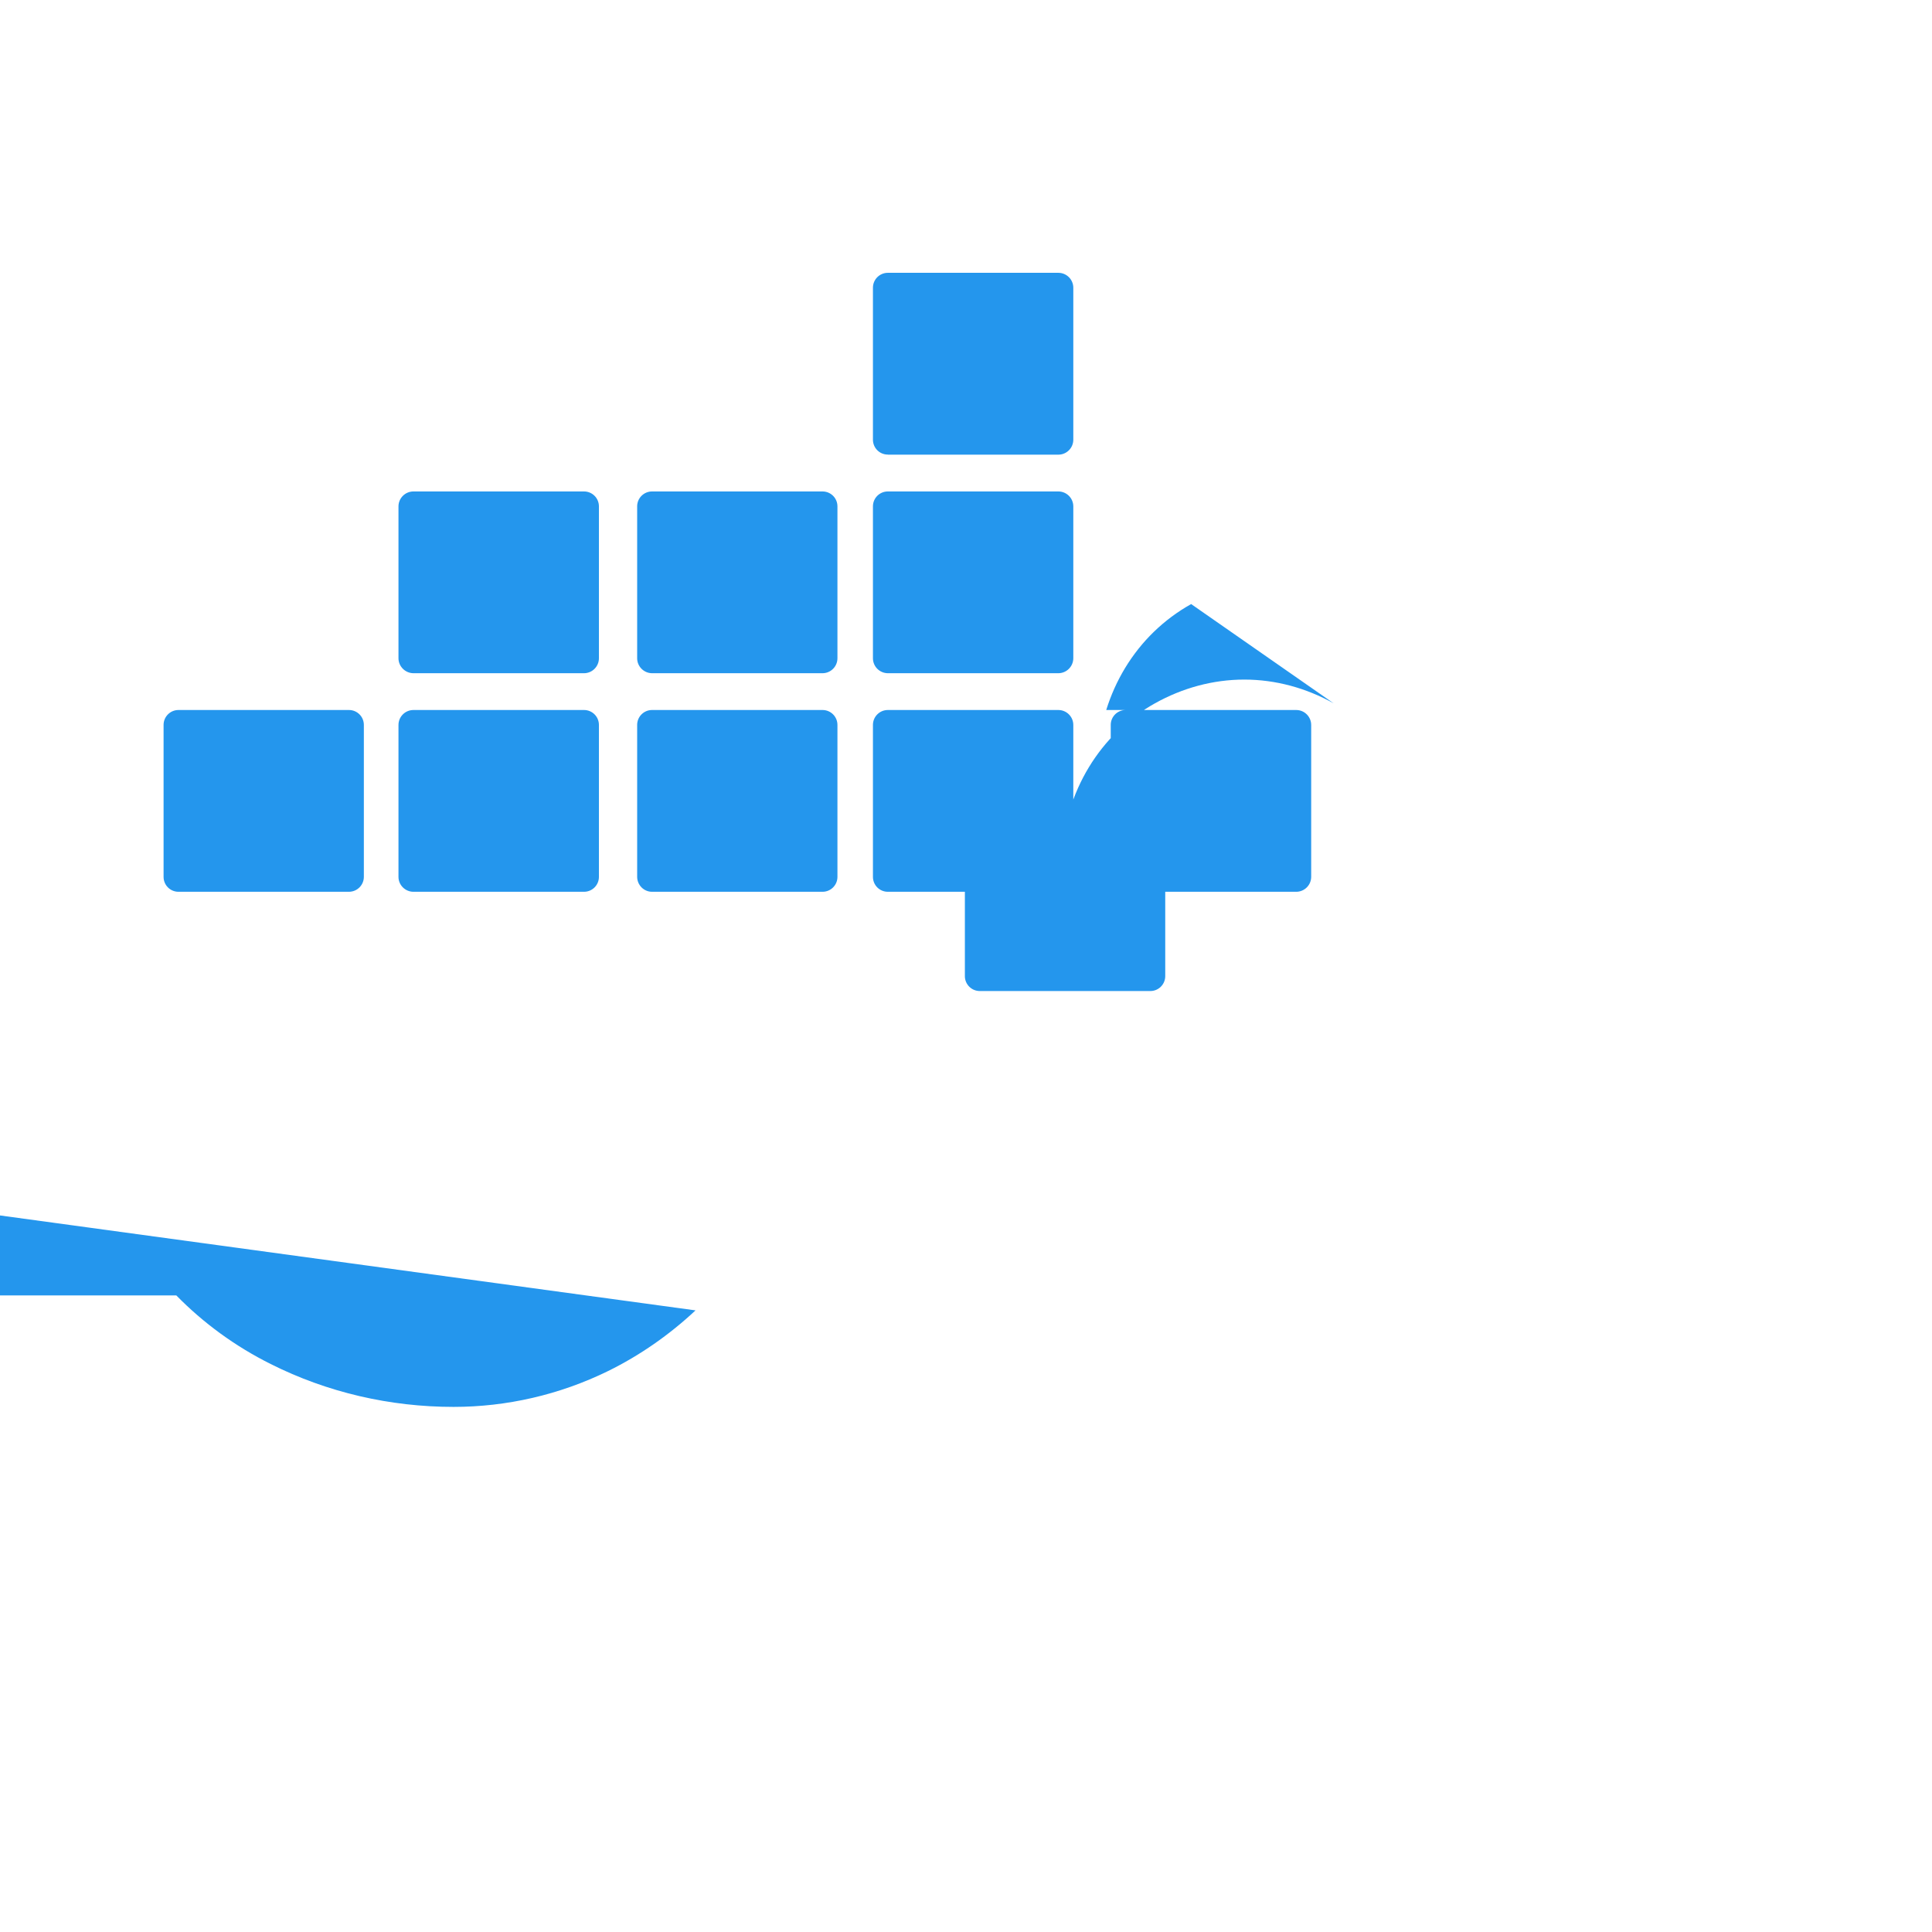
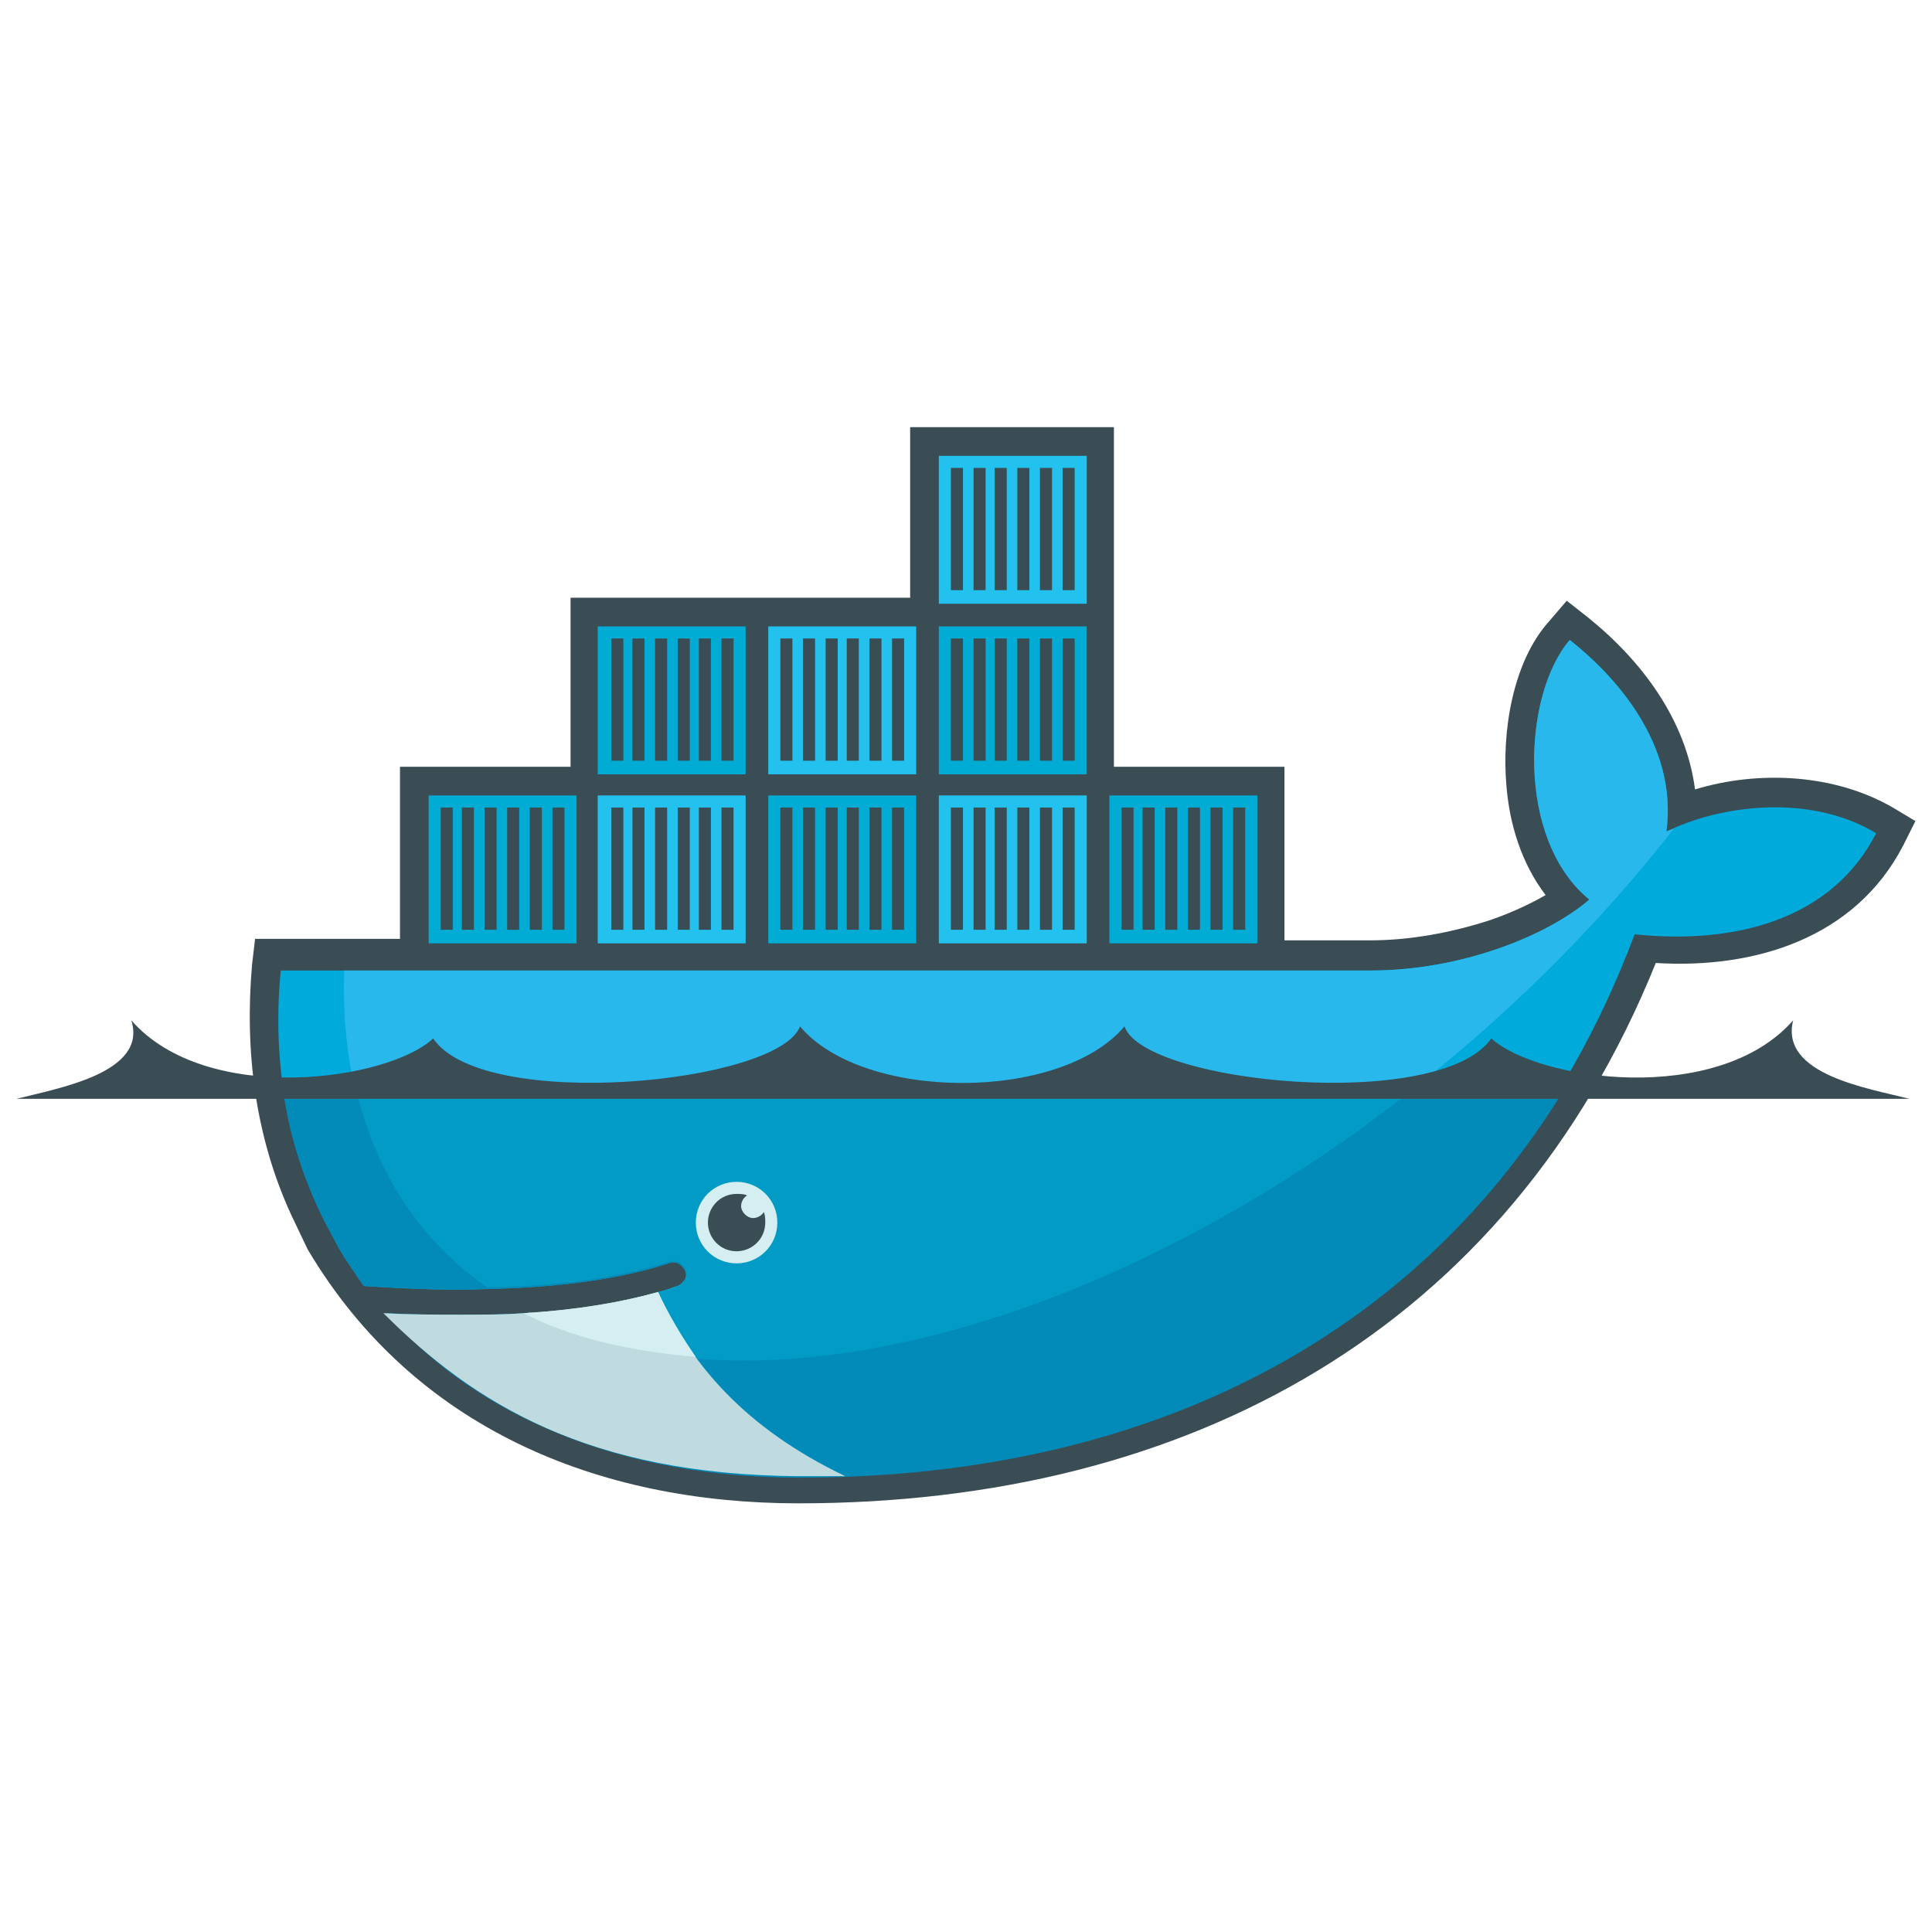
- <svg xmlns="http://www.w3.org/2000/svg" role="img" viewBox="0 0 24 24" fill="#2496ED">
-   <path d="M13.983 11.078h2.119a.186.186 0 0 0 .186-.185V9.006a.186.186 0 0 0-.186-.186h-2.119a.185.185 0 0 0-.185.185v1.888c0 .102.083.185.185.185m-2.954-5.43h2.118a.186.186 0 0 0 .186-.186V3.574a.186.186 0 0 0-.186-.185h-2.118a.185.185 0 0 0-.185.185v1.888c0 .102.082.185.185.185m0 2.716h2.118a.187.187 0 0 0 .186-.186V6.29a.186.186 0 0 0-.186-.185h-2.118a.185.185 0 0 0-.185.185v1.887c0 .102.082.185.185.186m-2.93 0h2.12a.186.186 0 0 0 .184-.186V6.29a.185.185 0 0 0-.185-.185H8.1a.185.185 0 0 0-.185.185v1.887c0 .102.083.185.185.186m-2.964 0h2.119a.186.186 0 0 0 .185-.186V6.29a.185.185 0 0 0-.185-.185H5.136a.186.186 0 0 0-.186.185v1.887c0 .102.084.185.186.186m5.893 2.715h2.118a.186.186 0 0 0 .186-.185V9.006a.186.186 0 0 0-.186-.186h-2.118a.185.185 0 0 0-.185.185v1.888c0 .102.082.185.185.185m-2.93 0h2.12a.185.185 0 0 0 .184-.185V9.006a.185.185 0 0 0-.184-.186h-2.12a.185.185 0 0 0-.184.185v1.888c.001.102.083.185.185.185m-2.964 0h2.119a.185.185 0 0 0 .185-.185V9.006a.185.185 0 0 0-.184-.186h-2.12a.186.186 0 0 0-.186.186v1.887c0 .102.084.185.186.185m-2.92 0h2.12a.186.186 0 0 0 .184-.185V9.006a.185.185 0 0 0-.184-.186h-2.12a.185.185 0 0 0-.184.185v1.888c0 .102.082.185.185.185m-2.64 3.963c-.274 1.006-.893 1.567-1.552 2.055-.659.487-1.429.888-2.272.888-.765 0-1.497-.21-2.146-.596-.538-.32-1.007-.758-1.375-1.296H2.19c.337.344.733.633 1.172.852.704.354 1.484.533 2.272.533.659 0 1.317-.15 1.919-.445.397-.195.764-.452 1.087-.754zm16.99-6.304c-.34-.19-.72-.295-1.11-.295-.39 0-.77.105-1.11.295-.34.19-.62.463-.82.793-.1.165-.178.34-.235.523h-1.12a.186.186 0 0 0-.186.186v1.887c0 .102.083.185.185.185h2.119a.185.185 0 0 0 .185-.185V9.006a.186.186 0 0 0-.186-.186h-.547c.057-.183.135-.358.235-.523.2-.33.48-.603.82-.793z" />
+ <svg xmlns="http://www.w3.org/2000/svg" viewBox="0 0 128 128">
+   <path fill-rule="evenodd" clip-rule="evenodd" fill="#3A4D54" d="M73.8 50.8h11.3v11.5h5.7c2.6 0 5.3-.5 7.8-1.3 1.2-.4 2.6-1 3.8-1.7-1.6-2.1-2.4-4.7-2.6-7.3-.3-3.5.4-8.1 2.8-10.8l1.2-1.4 1.4 1.1c3.6 2.9 6.5 6.8 7.1 11.4 4.3-1.3 9.3-1 13.1 1.2l1.5.9-.8 1.6c-3.2 6.2-9.9 8.2-16.4 7.8-9.8 24.3-31 35.8-56.8 35.8-13.3 0-25.5-5-32.5-16.8l-.1-.2-1-2.1c-2.4-5.2-3.1-10.9-2.6-16.6l.2-1.7h9.6V50.8h11.3V39.6h22.5V28.3h13.5v22.5z" />
+   <path fill="#00AADA" d="M110.4 55.1c.8-5.9-3.6-10.5-6.4-12.7-3.1 3.6-3.6 13.2 1.3 17.2-2.8 2.4-8.5 4.7-14.5 4.7H18.6c-.6 6.2.5 11.9 3 16.8l.8 1.5c.5.9 1.1 1.7 1.7 2.6 3 .2 5.7.3 8.2.2 4.9-.1 8.9-.7 12-1.7.5-.2.9.1 1.1.5.2.5-.1.9-.5 1.1-.4.1-.8.3-1.3.4-2.4.7-5 1.1-8.3 1.3h-.6c-1.3.1-2.7.1-4.2.1-1.6 0-3.1 0-4.9-.1 6 6.8 15.4 10.8 27.2 10.8 25 0 46.2-11.1 55.5-35.9 6.7.7 13.1-1 16-6.7-4.5-2.7-10.5-1.8-13.9-.1z" />
+   <path fill="#28B8EB" d="M110.4 55.1c.8-5.9-3.6-10.5-6.4-12.7-3.1 3.6-3.6 13.2 1.3 17.2-2.8 2.4-8.5 4.7-14.5 4.7h-68c-.3 9.5 3.2 16.7 9.5 21 4.9-.1 8.9-.7 12-1.7.5-.2.9.1 1.1.5.2.5-.1.9-.5 1.1-.4.1-.8.3-1.3.4-2.4.7-5.2 1.2-8.5 1.4l-.1-.1c8.5 4.4 20.8 4.3 35-1.1 15.8-6.1 30.6-17.7 40.9-30.9-.2.1-.4.1-.5.2z" />
+   <path fill="#028BB8" d="M18.7 71.8c.4 3.3 1.4 6.4 2.9 9.3l.8 1.5c.5.9 1.1 1.7 1.7 2.6 3 .2 5.7.3 8.2.2 4.9-.1 8.9-.7 12-1.7.5-.2.9.1 1.1.5.2.5-.1.9-.5 1.1-.4.1-.8.3-1.3.4-2.4.7-5.2 1.2-8.5 1.4h-.4c-1.3.1-2.7.1-4.1.1-1.6 0-3.2 0-4.9-.1 6 6.8 15.5 10.8 27.3 10.8 21.4 0 40-8.1 50.8-26H18.7v-.1z" />
+   <path fill="#019BC6" d="M23.5 71.8c1.3 5.8 4.3 10.4 8.8 13.5 4.9-.1 8.9-.7 12-1.7.5-.2.9.1 1.1.5.2.5-.1.9-.5 1.1-.4.1-.8.3-1.3.4-2.4.7-5.2 1.2-8.6 1.4 8.5 4.4 20.8 4.3 34.9-1.1 8.5-3.3 16.8-8.2 24.2-14.1H23.5z" />
+   <path fill-rule="evenodd" clip-rule="evenodd" fill="#00ACD3" d="M28.4 52.7h9.8v9.8h-9.8v-9.8zm.8.8h.8v8.1h-.8v-8.1zm1.4 0h.8v8.1h-.8v-8.1zm1.5 0h.8v8.1h-.8v-8.1zm1.5 0h.8v8.1h-.8v-8.1zm1.5 0h.8v8.1h-.8v-8.1zm1.5 0h.8v8.1h-.8v-8.1zm3-12h9.8v9.8h-9.8v-9.8zm.9.8h.8v8.1h-.8v-8.1zm1.4 0h.8v8.1h-.8v-8.1zm1.5 0h.8v8.1h-.8v-8.1zm1.5 0h.8v8.1h-.8v-8.1zm1.4 0h.8v8.1h-.8v-8.1zm1.5 0h.8v8.1h-.8v-8.1z" />
+   <path fill-rule="evenodd" clip-rule="evenodd" fill="#23C2EE" d="M39.6 52.7h9.8v9.8h-9.8v-9.8zm.9.8h.8v8.1h-.8v-8.1zm1.4 0h.8v8.1h-.8v-8.1zm1.5 0h.8v8.1h-.8v-8.1zm1.5 0h.8v8.1h-.8v-8.1zm1.4 0h.8v8.1h-.8v-8.1zm1.5 0h.8v8.1h-.8v-8.1z" />
+   <path fill-rule="evenodd" clip-rule="evenodd" fill="#00ACD3" d="M50.9 52.7h9.8v9.8h-9.8v-9.8zm.8.8h.8v8.1h-.8v-8.1zm1.5 0h.8v8.1h-.8v-8.1zm1.5 0h.8v8.1h-.8v-8.1zm1.4 0h.8v8.1h-.8v-8.1zm1.5 0h.8v8.1h-.8v-8.1zm1.5 0h.8v8.1h-.8v-8.1z" />
+   <path fill-rule="evenodd" clip-rule="evenodd" fill="#23C2EE" d="M50.9 41.5h9.8v9.8h-9.8v-9.8zm.8.8h.8v8.1h-.8v-8.1zm1.5 0h.8v8.1h-.8v-8.1zm1.5 0h.8v8.1h-.8v-8.1zm1.4 0h.8v8.1h-.8v-8.1zm1.5 0h.8v8.1h-.8v-8.1zm1.5 0h.8v8.1h-.8v-8.1zm3.1 10.4H72v9.8h-9.8v-9.8zm.8.8h.8v8.1H63v-8.1zm1.5 0h.8v8.1h-.8v-8.1zm1.4 0h.8v8.1h-.8v-8.1zm1.5 0h.8v8.1h-.8v-8.1zm1.5 0h.8v8.1h-.8v-8.1zm1.5 0h.8v8.1h-.8v-8.1z" />
+   <path fill-rule="evenodd" clip-rule="evenodd" fill="#00ACD3" d="M62.2 41.5H72v9.8h-9.8v-9.8zm.8.8h.8v8.1H63v-8.1zm1.5 0h.8v8.1h-.8v-8.1zm1.4 0h.8v8.1h-.8v-8.1zm1.5 0h.8v8.1h-.8v-8.1zm1.5 0h.8v8.1h-.8v-8.1zm1.5 0h.8v8.1h-.8v-8.1z" />
+   <path fill-rule="evenodd" clip-rule="evenodd" fill="#23C2EE" d="M62.2 30.2H72V40h-9.8v-9.8zm.8.8h.8v8.1H63V31zm1.5 0h.8v8.1h-.8V31zm1.4 0h.8v8.1h-.8V31zm1.5 0h.8v8.1h-.8V31zm1.5 0h.8v8.1h-.8V31zm1.5 0h.8v8.1h-.8V31z" />
+   <path fill-rule="evenodd" clip-rule="evenodd" fill="#00ACD3" d="M73.5 52.7h9.8v9.8h-9.8v-9.8zm.8.8h.8v8.1h-.8v-8.1zm1.4 0h.8v8.1h-.8v-8.1zm1.5 0h.8v8.1h-.8v-8.1zm1.5 0h.8v8.1h-.8v-8.1zm1.5 0h.8v8.1h-.8v-8.1zm1.5 0h.8v8.1h-.8v-8.1z" />
+   <path fill-rule="evenodd" clip-rule="evenodd" fill="#D4EEF1" d="M48.8 78.3c1.5 0 2.7 1.2 2.7 2.7 0 1.5-1.2 2.7-2.7 2.7-1.5 0-2.7-1.2-2.7-2.7 0-1.5 1.2-2.7 2.7-2.7" />
+   <path fill-rule="evenodd" clip-rule="evenodd" fill="#3A4D54" d="M48.8 79.1c.2 0 .5 0 .7.1-.2.1-.4.4-.4.7 0 .4.4.8.8.8.3 0 .6-.2.7-.4.1.2.1.5.1.7 0 1.1-.9 1.9-1.9 1.9-1.1 0-1.9-.9-1.9-1.9 0-1 .8-1.9 1.9-1.9M1.1 72.8h125.4c-2.7-.7-8.6-1.6-7.7-5.2-5 5.7-16.9 4-20 1.2-3.4 4.9-23 3-24.3-.8-4.2 5-17.3 5-21.5 0-1.4 3.8-21 5.7-24.3.8-3 2.8-15 4.5-20-1.2 1.1 3.5-4.9 4.5-7.6 5.2" />
+   <path fill="#BFDBE0" d="M56 97.8c-6.7-3.2-10.3-7.5-12.4-12.2-2.5.7-5.5 1.2-8.9 1.4-1.3.1-2.7.1-4.1.1-1.7 0-3.4 0-5.2-.1 6 6 13.6 10.7 27.5 10.8H56z" />
+   <path fill="#D4EEF1" d="M46.1 89.9c-.9-1.3-1.8-2.8-2.5-4.3-2.5.7-5.5 1.2-8.9 1.4 2.3 1.2 5.7 2.4 11.4 2.9z" />
</svg>
